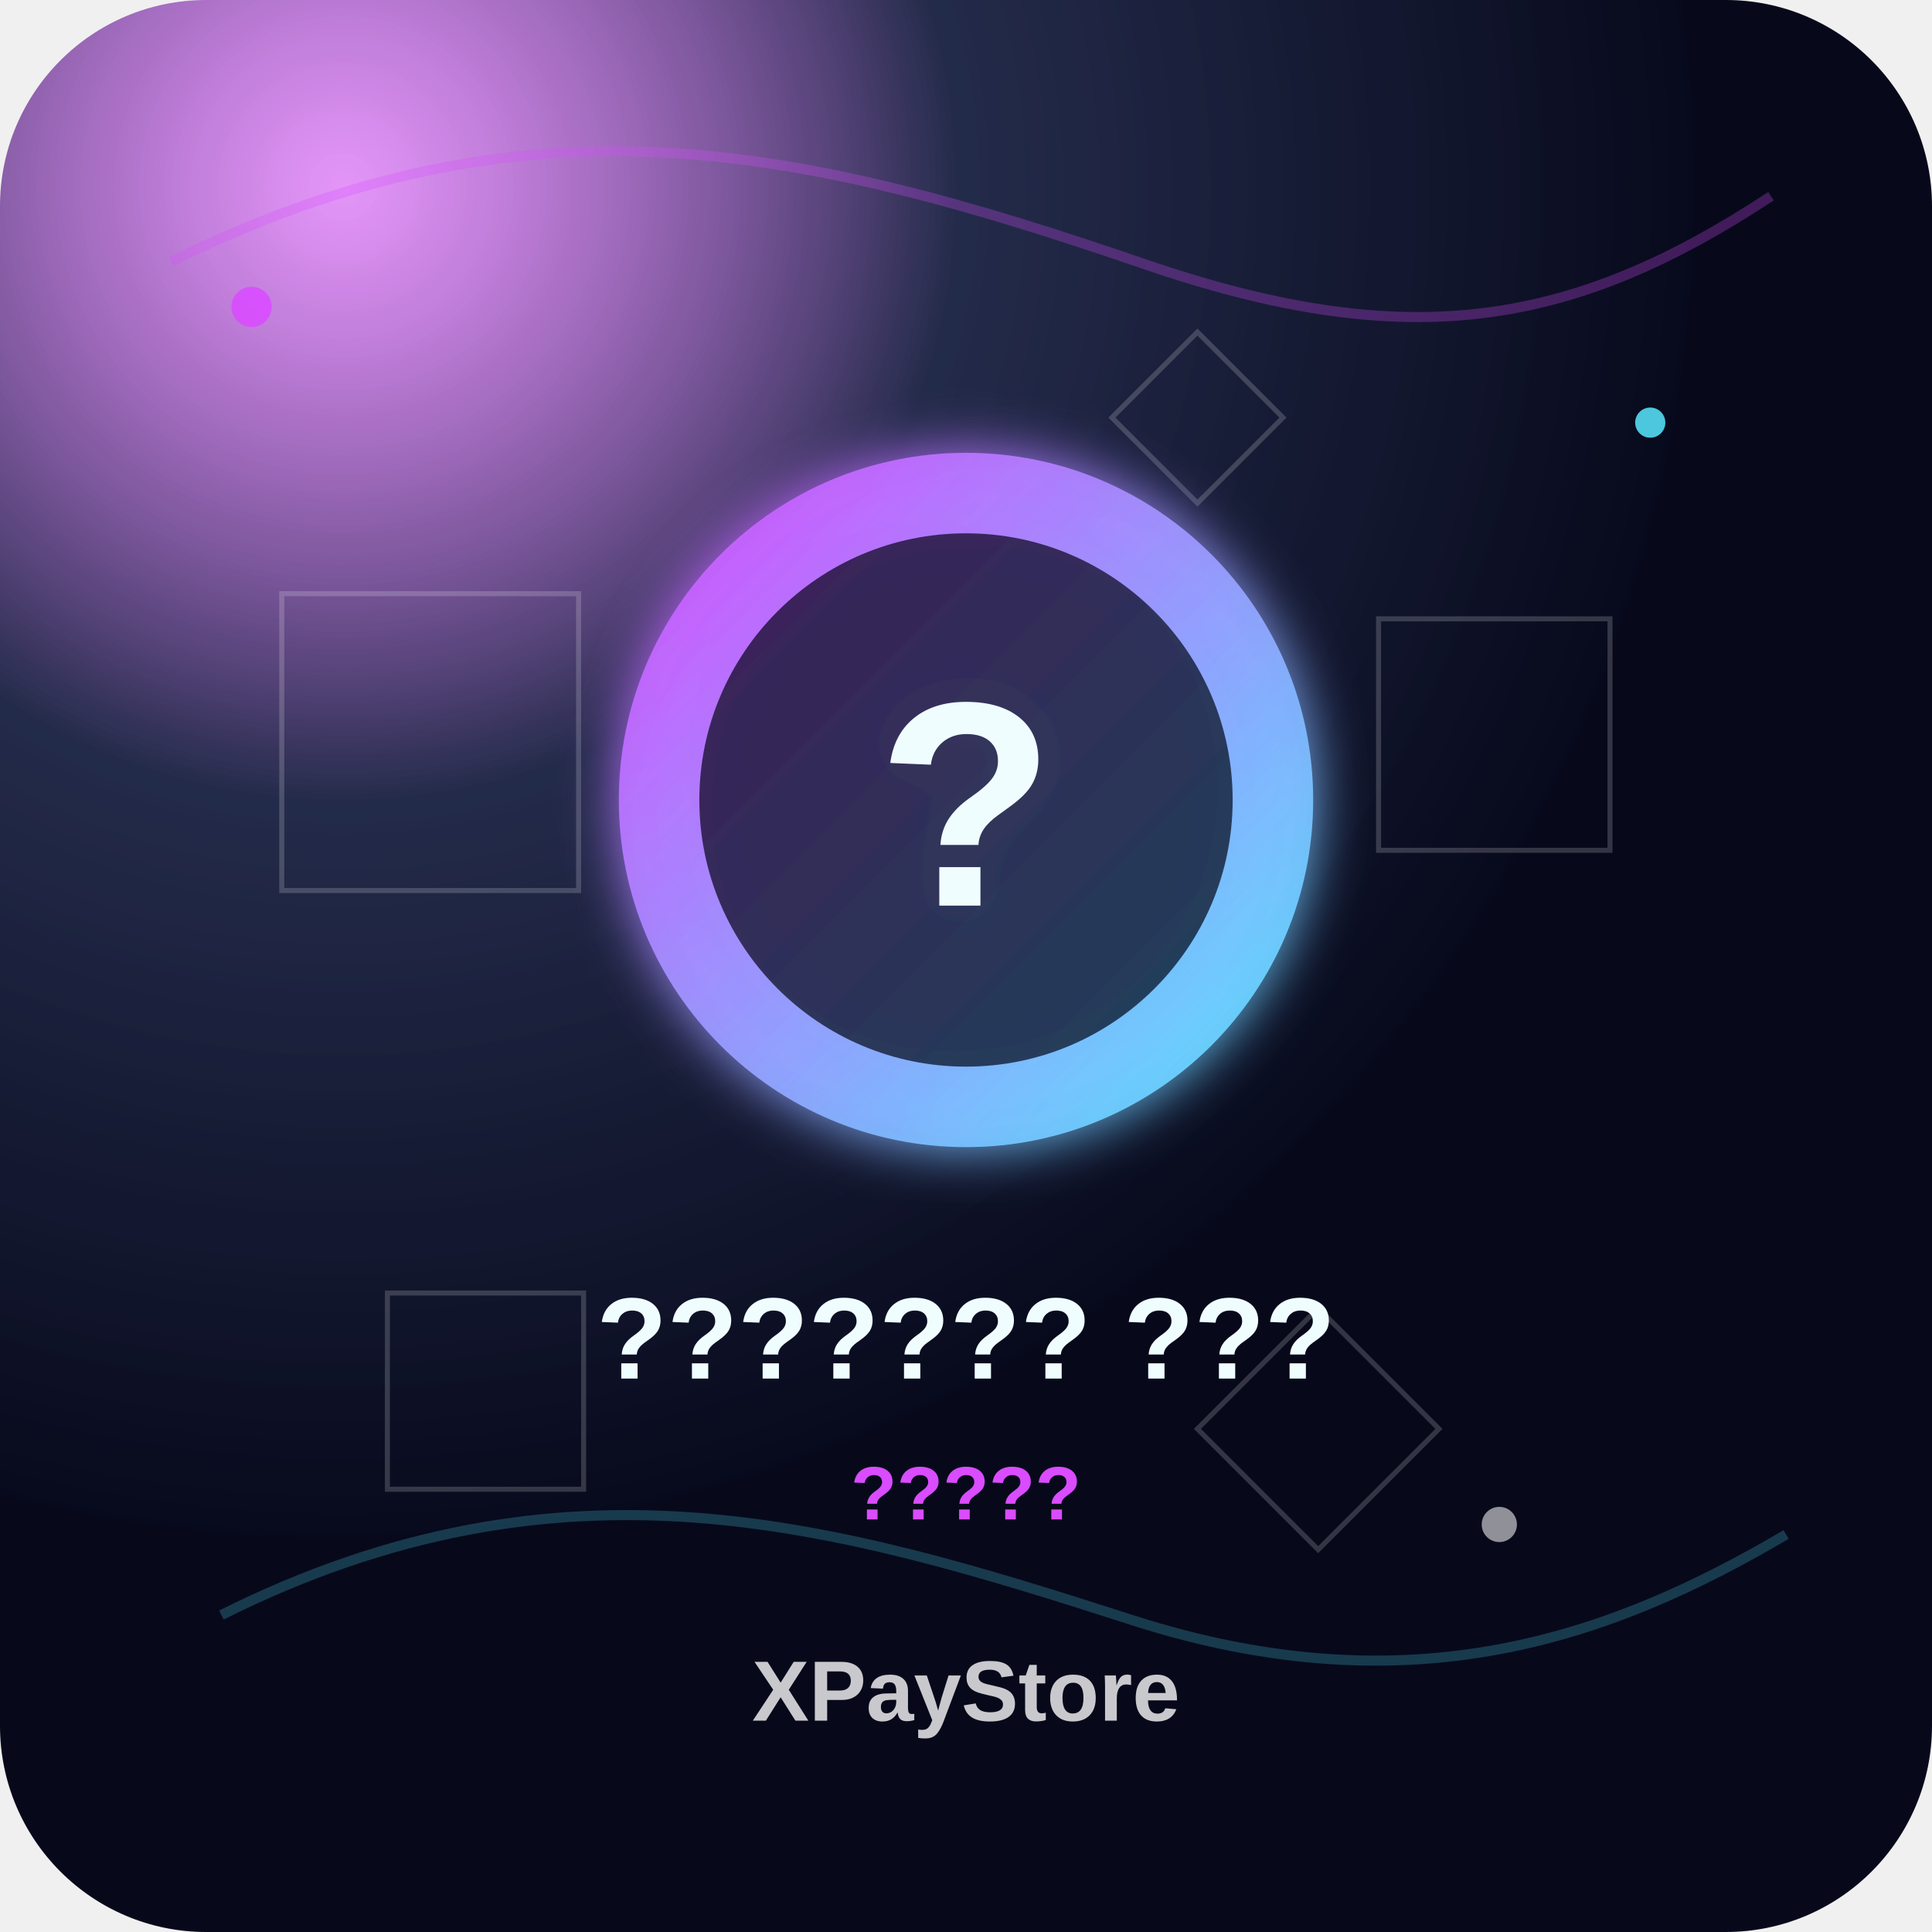
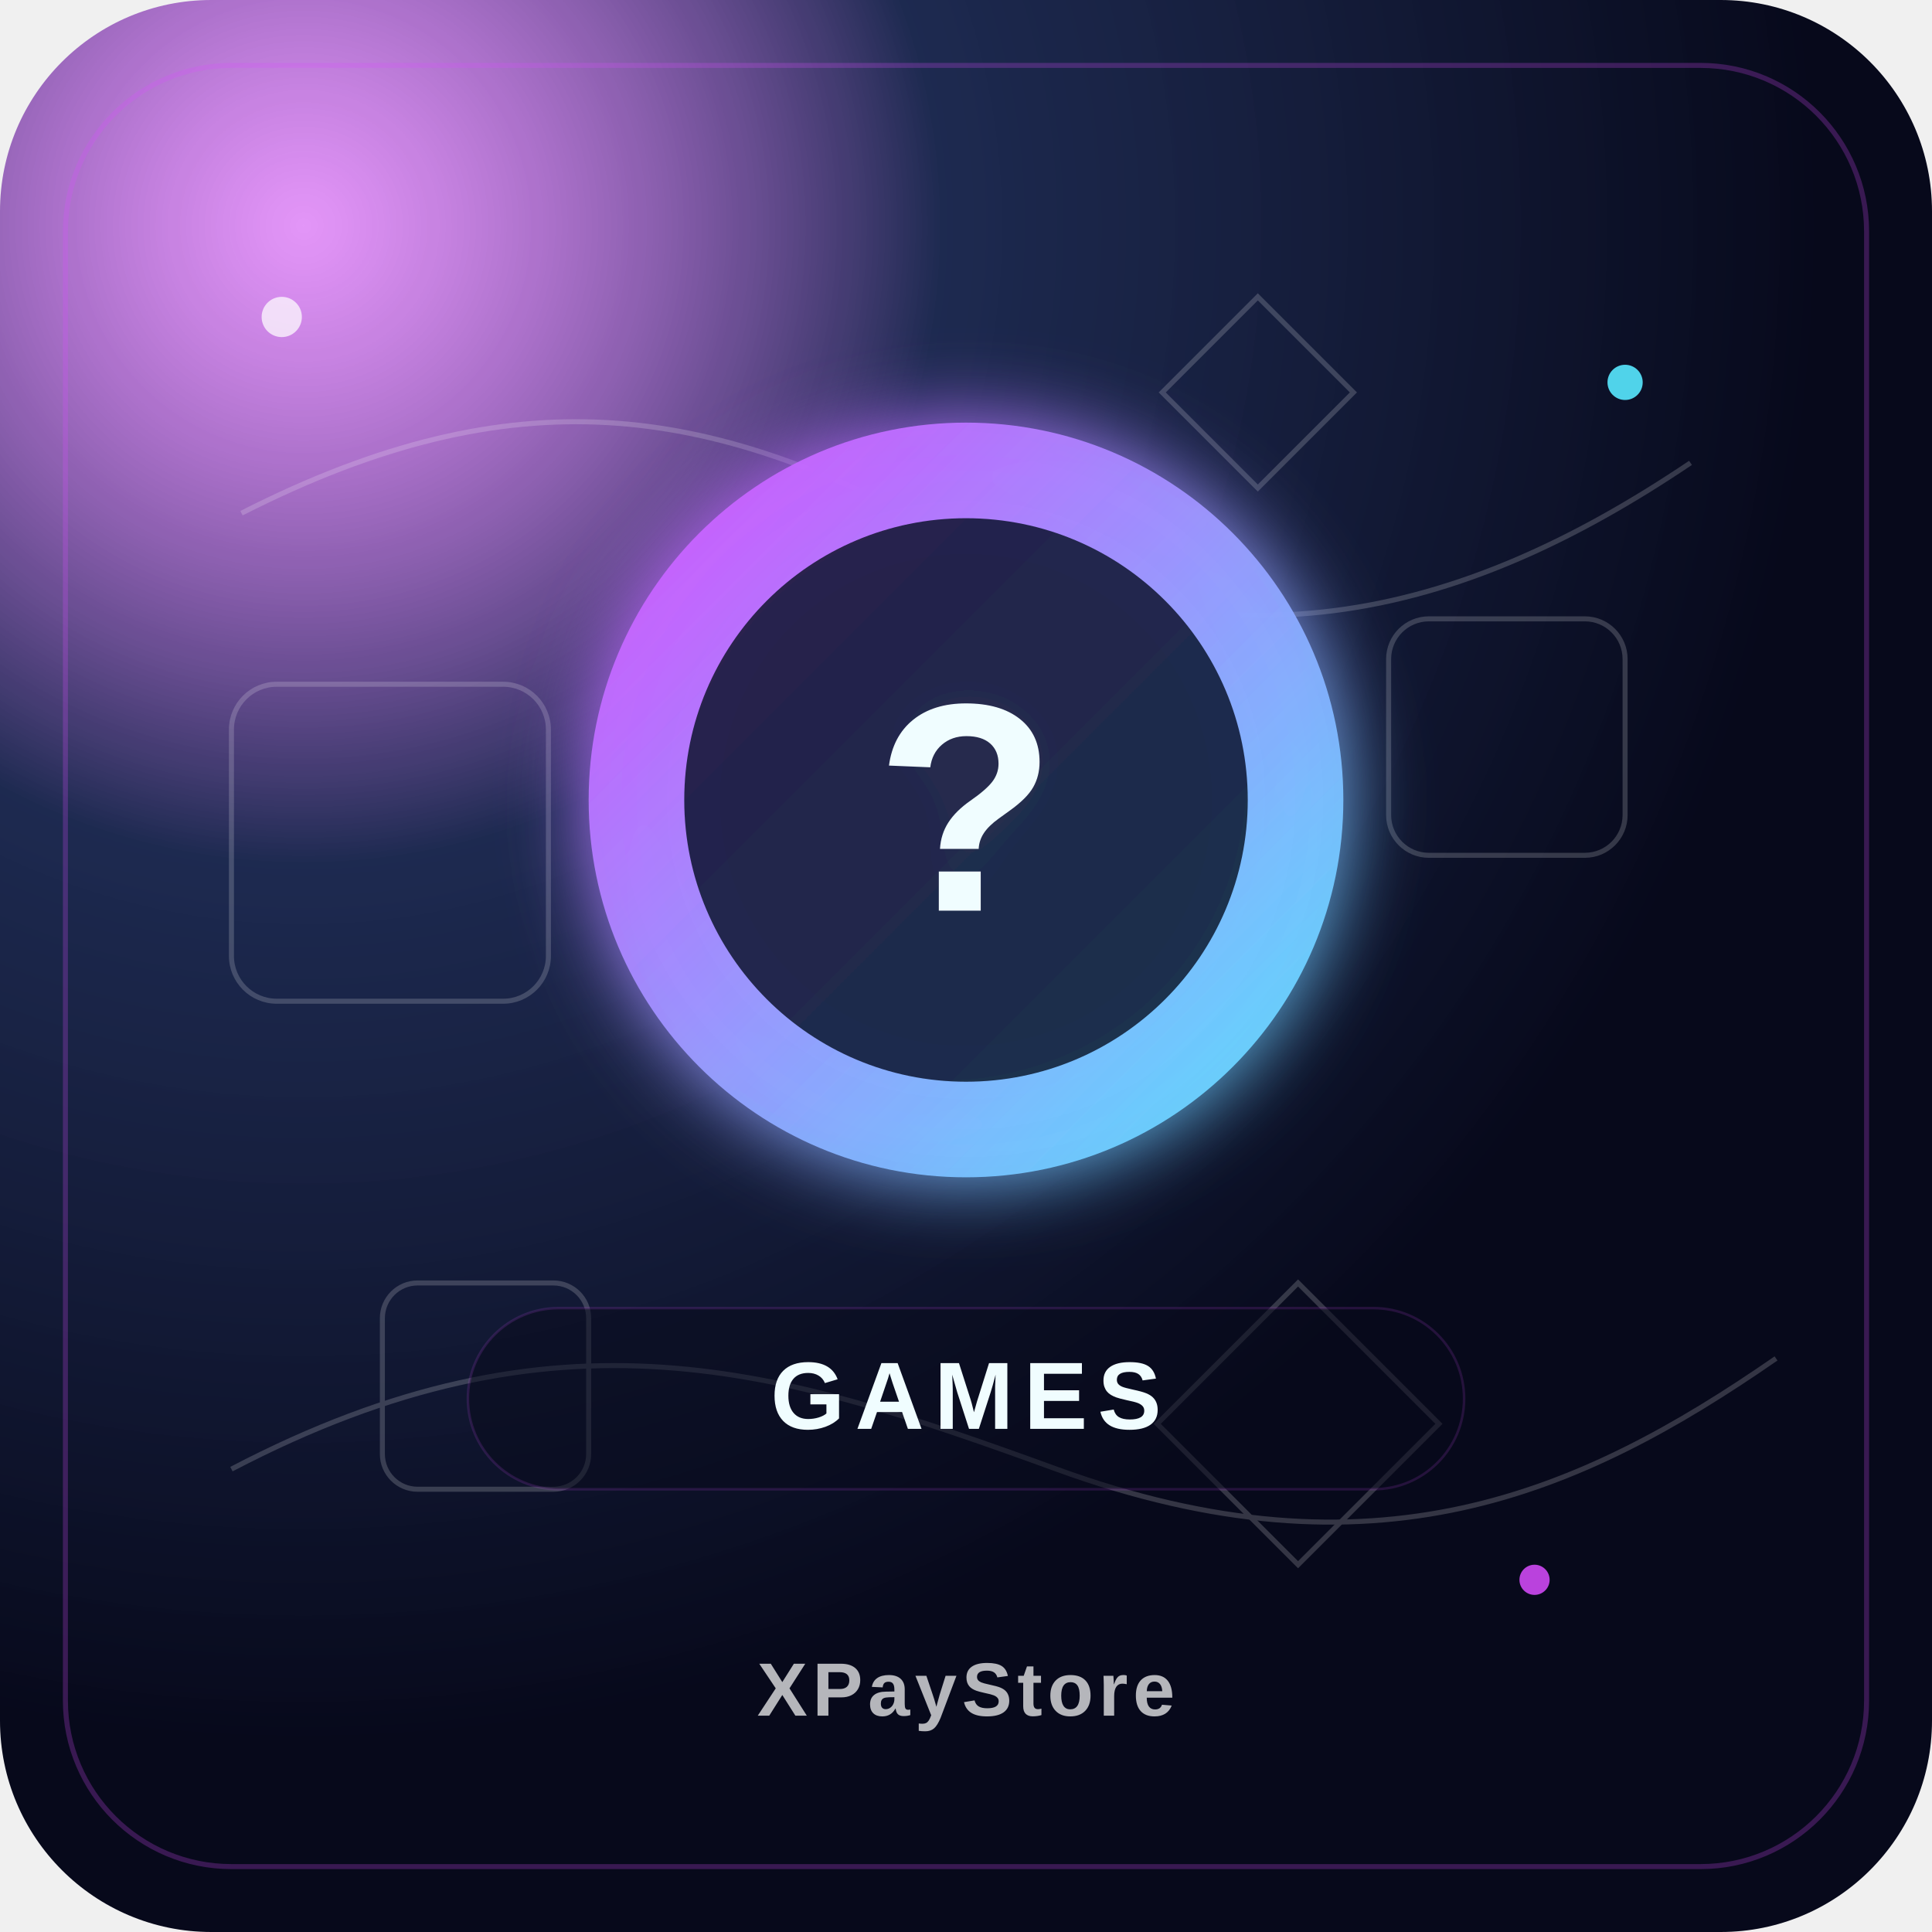
- <svg xmlns="http://www.w3.org/2000/svg" width="768" height="768" viewBox="0 0 768 768" direction="rtl">
+ <svg xmlns="http://www.w3.org/2000/svg" width="768" height="768" viewBox="0 0 768 768">
  <defs>
-     <radialGradient id="g1xpaycatgamessvg" cx="18%" cy="10%" r="70%">
+     <radialGradient id="bgxpaycatgamessvg" cx="16%" cy="12%" r="78%">
      <stop offset="0" stop-color="#D94CFF" stop-opacity="0.55" />
-       <stop offset="0.45" stop-color="#121A3C" stop-opacity="0.92" />
+       <stop offset="0.42" stop-color="#15224A" stop-opacity="0.96" />
      <stop offset="1" stop-color="#07091B" />
    </radialGradient>
-     <linearGradient id="g2xpaycatgamessvg" x1="0" x2="1" y1="0" y2="1">
+     <linearGradient id="brandxpaycatgamessvg" x1="0" x2="1" y1="0" y2="1">
      <stop offset="0" stop-color="#D94CFF" />
      <stop offset="1" stop-color="#58E8FF" />
    </linearGradient>
-     <filter id="glowxpaycatgamessvg" x="-40%" y="-40%" width="180%" height="180%">
-       <feGaussianBlur stdDeviation="11" result="blur" />
+     <filter id="softGlowxpaycatgamessvg" x="-45%" y="-45%" width="190%" height="190%">
+       <feGaussianBlur stdDeviation="16" result="blur" />
      <feMerge>
        <feMergeNode in="blur" />
        <feMergeNode in="SourceGraphic" />
      </feMerge>
    </filter>
  </defs>
-   <rect width="768" height="768" rx="82" fill="url(#g1xpaycatgamessvg)" />
-   <path d="M68 104 C210 34 318 58 455 105 C560 141 625 130 704 78" fill="none" stroke="#D94CFF" stroke-opacity="0.28" stroke-width="4" />
-   <path d="M88 642 C224 574 332 606 450 644 C562 680 642 650 710 610" fill="none" stroke="#58E8FF" stroke-opacity="0.22" stroke-width="4" />
-   <circle cx="100" cy="122" r="8" fill="#D94CFF" opacity="0.9" />
-   <circle cx="656" cy="168" r="6" fill="#58E8FF" opacity="0.85" />
-   <circle cx="596" cy="606" r="7" fill="#FFFFFF" opacity="0.55" />
+   <rect width="768" height="768" rx="84" fill="url(#bgxpaycatgamessvg)" />
+   <rect x="26" y="26" width="716" height="716" rx="66" fill="none" stroke="#D94CFF" stroke-opacity="0.24" stroke-width="2" />
  <g opacity="0.18" stroke="#FFFFFF" stroke-width="2" fill="none">
-     <path d="M112 236h118v118H112z" />
-     <path d="M548 246h92v92h-92z" />
-     <path d="M154 514h78v78h-78z" />
-     <path d="M476 132l34 34-34 34-34-34z" />
-     <path d="M524 520l48 48-48 48-48-48z" />
+     <path d="M96 204 C206 148 282 162 372 210 C486 270 580 246 672 184" />
+     <path d="M92 584 C222 516 310 544 420 584 C546 630 628 594 706 540" />
+     <rect x="92" y="272" width="126" height="126" rx="18" />
+     <rect x="552" y="246" width="94" height="94" rx="16" />
+     <rect x="152" y="510" width="82" height="82" rx="14" />
+     <path d="M500 118l38 38-38 38-38-38z" />
+     <path d="M516 510l56 56-56 56-56-56z" />
  </g>
-   <g filter="url(#glowxpaycatgamessvg)">
-     <circle cx="384" cy="318" r="138" fill="url(#g2xpaycatgamessvg)" opacity="0.95" />
-     <circle cx="384" cy="318" r="106" fill="#07091B" opacity="0.72" />
-     <text x="384" y="360" text-anchor="middle" font-family="Cairo, Tahoma, Arial, sans-serif" font-size="116" font-weight="800" fill="#F0FDFF">?</text>
+   <circle cx="112" cy="126" r="8" fill="#FFFFFF" opacity="0.72" />
+   <circle cx="646" cy="152" r="7" fill="#58E8FF" opacity="0.9" />
+   <circle cx="610" cy="628" r="6" fill="#D94CFF" opacity="0.85" />
+   <g filter="url(#softGlowxpaycatgamessvg)">
+     <circle cx="384" cy="318" r="150" fill="url(#brandxpaycatgamessvg)" opacity="0.96" />
+     <circle cx="384" cy="318" r="112" fill="#071026" opacity="0.82" />
+     <text x="384" y="362" text-anchor="middle" font-family="Arial, Helvetica, sans-serif" font-size="118" font-weight="900" fill="#F0FDFF">?</text>
  </g>
-   <text x="384" y="548" text-anchor="middle" font-family="Cairo, Tahoma, Arial, sans-serif" font-size="46" font-weight="800" fill="#F0FDFF">??? ???????</text>
-   <text x="384" y="604" text-anchor="middle" font-family="Cairo, Tahoma, Arial, sans-serif" font-size="30" font-weight="700" fill="#D94CFF">?????</text>
-   <text x="384" y="684" text-anchor="middle" font-family="Cairo, Tahoma, Arial, sans-serif" font-size="34" font-weight="800" fill="#FFFFFF" opacity="0.78">XPayStore</text>
+   <rect x="186" y="520" width="396" height="72" rx="36" fill="#07091B" opacity="0.52" stroke="#D94CFF" stroke-opacity="0.28" />
+   <text x="384" y="568" text-anchor="middle" font-family="Arial, Helvetica, sans-serif" font-size="38" font-weight="900" letter-spacing="4" fill="#F0FDFF">GAMES</text>
+   <text x="384" y="682" text-anchor="middle" font-family="Arial, Helvetica, sans-serif" font-size="30" font-weight="900" letter-spacing="2" fill="#FFFFFF" opacity="0.70">XPayStore</text>
</svg>
